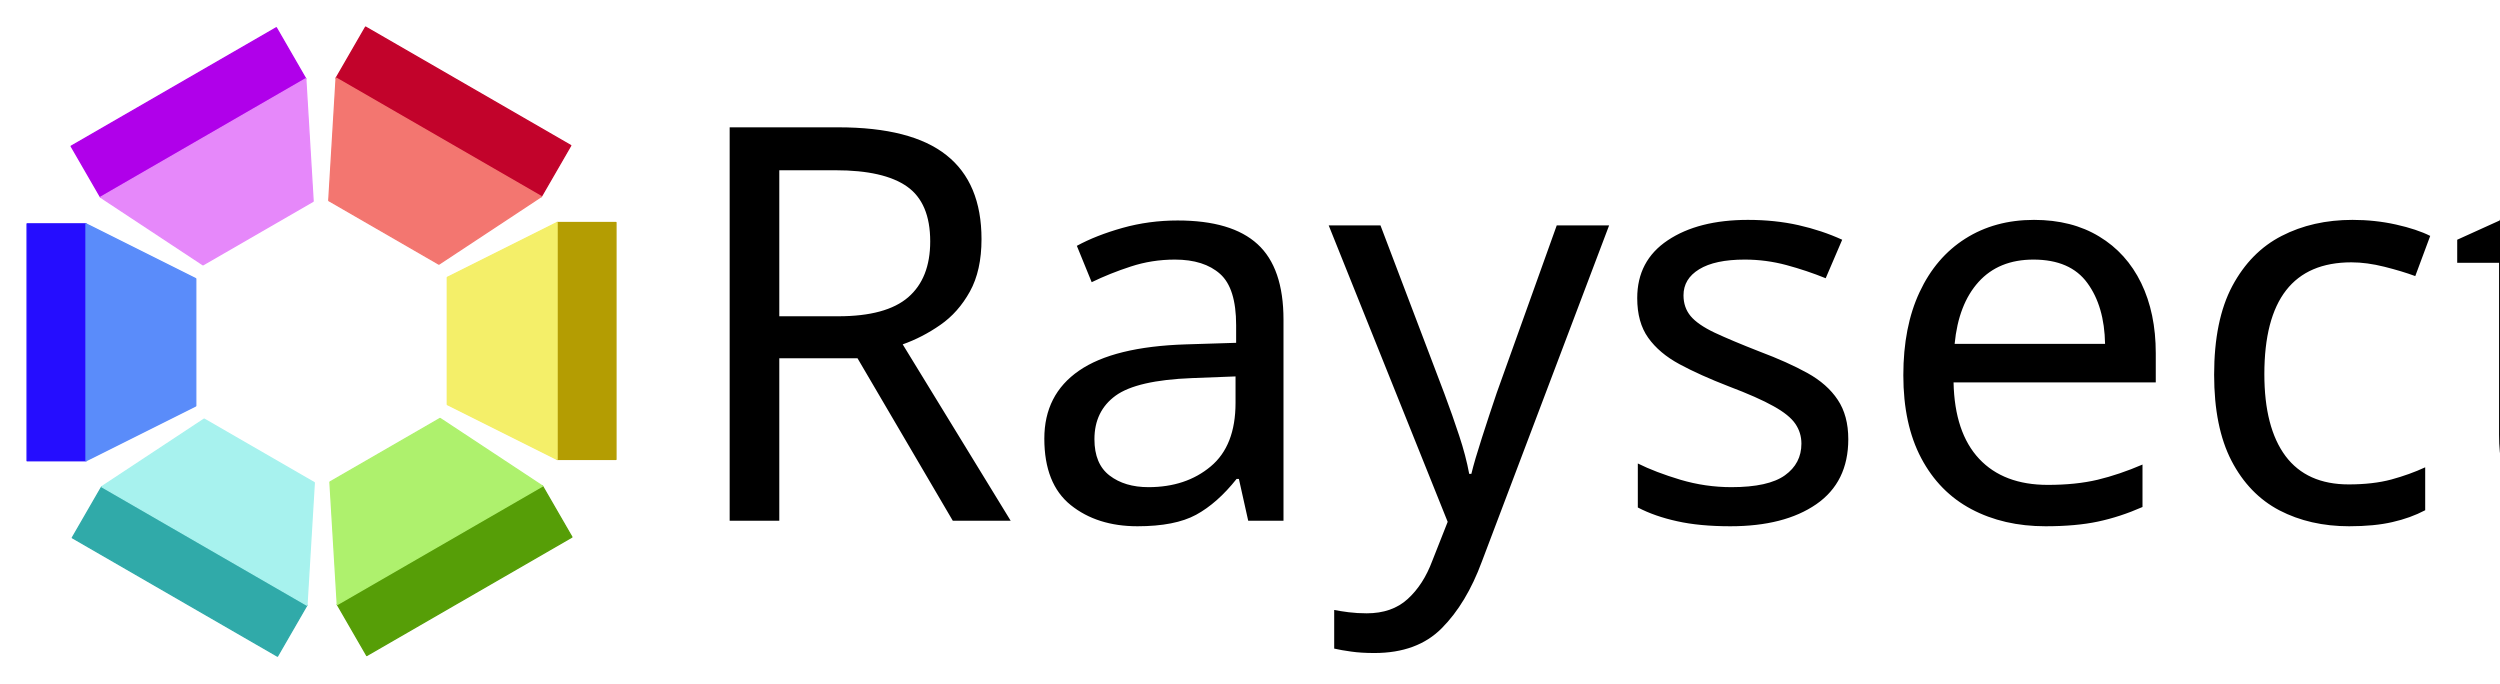
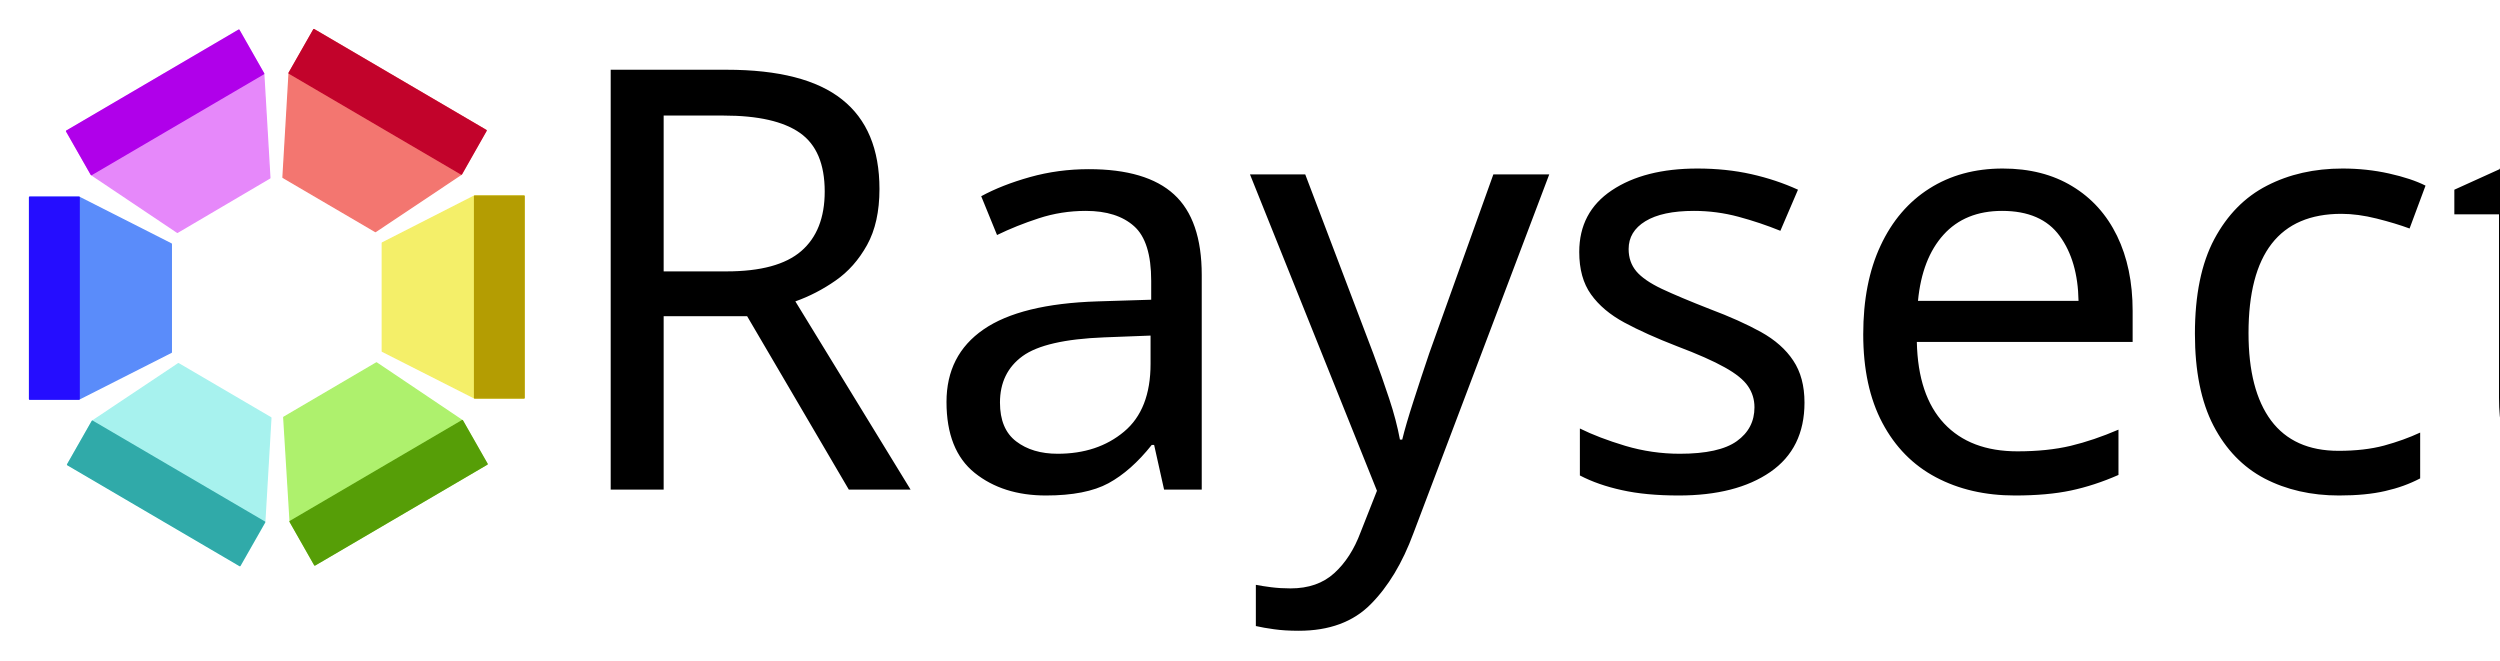
- <svg xmlns="http://www.w3.org/2000/svg" width="326.652" height="89.278" id="svg2" version="1.1">
+ <svg xmlns="http://www.w3.org/2000/svg" width="306.082" height="80.913" id="svg2" version="1.1">
  <defs id="defs4" />
-   <g id="layer1" transform="translate(-46.88411,-377.6481)">
-     <g id="g3964" transform="matrix(0.1748557,0,0,0.1748557,44.30746,379.9085)">
-       <path id="rect2998" d="m 35,154.362 44,0 0,177 -44,0 z" style="color:#000000;fill:#250dff;fill-opacity:1;fill-rule:nonzero;stroke:#250dff;stroke-width:1;marker:none;visibility:visible;display:inline;overflow:visible;enable-background:accumulate;stroke-opacity:1;stroke-linejoin:round;stroke-linecap:round" />
-       <path id="path3000" d="m 79,154.362 82,41 0,95 -82,41 z" style="fill:#5a8cfa;fill-opacity:1;stroke:#5a8cfa;stroke-opacity:1;stroke-linejoin:round;stroke-linecap:round" />
-       <path id="rect2998-0" d="m 221.21,7.837 22,38.105 -153.286,88.5 -22,-38.105 z" style="color:#000000;fill:#b000ea;fill-opacity:1;fill-rule:nonzero;stroke:#b000ea;stroke-width:1.001;marker:none;visibility:visible;display:inline;overflow:visible;enable-background:accumulate;stroke-opacity:1;stroke-miterlimit:4;stroke-dasharray:none;stroke-linejoin:round;stroke-linecap:round" />
-       <path id="path3000-0" d="m 243.21,45.942 5.493,91.514 -82.272,47.5 -76.507,-50.514 z" style="fill:#e688fa;fill-opacity:1;stroke:#e688fa;stroke-opacity:1;stroke-linejoin:round;stroke-linecap:round" />
-       <path id="rect2998-0-3" d="m 441.21,95.837 -22,38.105 -153.286,-88.5 22,-38.105 z" style="color:#000000;fill:#c2032b;fill-opacity:1;fill-rule:nonzero;stroke:#c2032b;stroke-width:1;marker:none;visibility:visible;display:inline;overflow:visible;enable-background:accumulate;stroke-opacity:1;stroke-linejoin:round;stroke-linecap:round" />
-       <path id="path3000-0-8" d="m 419.21,133.942 -76.507,50.514 -82.272,-47.5 5.493,-91.514 z" style="fill:#f37670;fill-opacity:1;stroke:#f37670;stroke-opacity:1;stroke-linejoin:round;stroke-linecap:round" />
-       <path id="rect2998-0-2" d="m 475,330.362 -44,0 0,-177 44,0 z" style="color:#000000;fill:#b49d02;fill-opacity:1;fill-rule:nonzero;stroke:#b49d02;stroke-width:1;marker:none;visibility:visible;display:inline;overflow:visible;enable-background:accumulate;stroke-opacity:1;stroke-linejoin:round;stroke-linecap:round" />
-       <path id="path3000-0-0" d="m 431,330.362 -82,-41 0,-95 82,-41 z" style="fill:#f4ef69;fill-opacity:1;stroke:#f4ef69;stroke-opacity:1;stroke-linejoin:round;stroke-linecap:round" />
-       <path id="rect2998-0-3-6" d="m 288.79,476.888 -22,-38.105 153.286,-88.5 22,38.105 z" style="color:#000000;fill:#569e07;fill-opacity:1;fill-rule:nonzero;stroke:#569e07;stroke-width:1;marker:none;visibility:visible;display:inline;overflow:visible;enable-background:accumulate;stroke-opacity:1;stroke-linejoin:round;stroke-linecap:round" />
-       <path id="path3000-0-8-4" d="m 266.79,438.783 -5.493,-91.514 82.272,-47.5 76.507,50.514 z" style="fill:#aef16d;fill-opacity:1;stroke:#aef16d;stroke-opacity:1;stroke-linejoin:round;stroke-linecap:round" />
-       <path id="rect2998-0-2-8" d="m 68.79,388.888 22,-38.105 153.286,88.5 -22,38.105 z" style="color:#000000;fill:#30aaa9;fill-opacity:1;fill-rule:nonzero;stroke:#30aaa9;stroke-width:1;marker:none;visibility:visible;display:inline;overflow:visible;enable-background:accumulate;stroke-opacity:1;stroke-linejoin:round;stroke-linecap:round" />
-       <path id="path3000-0-0-1" d="m 90.79,350.783 76.507,-50.514 82.272,47.5 -5.493,91.514 z" style="fill:#a7f2ee;fill-opacity:1;stroke:#a7f2ee;stroke-opacity:1;stroke-linejoin:round;stroke-linecap:round" />
-     </g>
+   <g id="layer1" transform="translate(-67.45392,-385.7452)">
+     <path style="fill:#e688fa;fill-opacity:1;stroke:#e688fa;stroke-width:0.175;stroke-linecap:round;stroke-linejoin:round;stroke-opacity:1" d="M 29.25 3.688 L 8.156 16.062 L 11.188 21.375 L 21.719 28.438 L 33.031 21.781 L 32.281 9.031 L 29.25 3.688 z " transform="translate(67.45392,385.7452)" id="path3000-0" />
+     <path style="fill:#5a8cfa;fill-opacity:1;stroke:#5a8cfa;stroke-width:0.175;stroke-linecap:round;stroke-linejoin:round;stroke-opacity:1" d="M 3.625 24.156 L 3.625 48.844 L 9.688 48.844 L 20.969 43.125 L 20.969 29.875 L 9.688 24.156 L 3.625 24.156 z " transform="translate(67.45392,385.7452)" id="path3000" />
+     <path style="color:#000000;fill:#250dff;fill-opacity:1;fill-rule:nonzero;stroke:#250dff;stroke-width:0.175;stroke-linecap:round;stroke-linejoin:round;stroke-opacity:1;marker:none;visibility:visible;display:inline;overflow:visible;enable-background:accumulate" d="m 71.085,409.898 6.053,0 0,24.706 -6.053,0 z" id="rect2998" />
+     <path style="fill:#a7f2ee;fill-opacity:1;stroke:#a7f2ee;stroke-width:0.175;stroke-linecap:round;stroke-linejoin:round;stroke-opacity:1" d="M 21.844 44.531 L 11.312 51.562 L 8.281 56.875 L 29.375 69.25 L 32.406 63.938 L 33.156 51.156 L 21.844 44.531 z " transform="translate(67.45392,385.7452)" id="path3000-0-0-1" />
+     <path style="color:#000000;fill:#b000ea;fill-opacity:1;fill-rule:nonzero;stroke:#b000ea;stroke-width:0.175;stroke-linecap:round;stroke-linejoin:round;stroke-miterlimit:4;stroke-opacity:1;stroke-dasharray:none;marker:none;visibility:visible;display:inline;overflow:visible;enable-background:accumulate" d="m 96.702,389.446 3.027,5.319 -21.088,12.353 -3.027,-5.319 z" id="rect2998-0" />
+     <path style="fill:#aef16d;fill-opacity:1;stroke:#aef16d;stroke-width:0.175;stroke-linecap:round;stroke-linejoin:round;stroke-opacity:1" d="M 46.094 44.438 L 34.75 51.094 L 35.531 63.844 L 38.531 69.156 L 59.625 56.812 L 56.594 51.5 L 46.094 44.438 z " transform="translate(67.45392,385.7452)" id="path3000-0-8-4" />
+     <path style="fill:#f4ef69;fill-opacity:1;stroke:#f4ef69;stroke-width:0.175;stroke-linecap:round;stroke-linejoin:round;stroke-opacity:1" d="M 58.094 24 L 46.812 29.75 L 46.812 43 L 58.094 48.719 L 64.156 48.719 L 64.156 24 L 58.094 24 z " transform="translate(67.45392,385.7452)" id="path3000-0-0" />
+     <path style="fill:#f37670;fill-opacity:1;stroke:#f37670;stroke-width:0.175;stroke-linecap:round;stroke-linejoin:round;stroke-opacity:1" d="M 38.438 3.625 L 35.406 8.938 L 34.656 21.719 L 45.969 28.344 L 56.5 21.312 L 59.5 15.969 L 38.438 3.625 z " transform="translate(67.45392,385.7452)" id="path3000-0-8" />
+     <path style="color:#000000;fill:#c2032b;fill-opacity:1;fill-rule:nonzero;stroke:#c2032b;stroke-width:0.175;stroke-linecap:round;stroke-linejoin:round;stroke-opacity:1;marker:none;visibility:visible;display:inline;overflow:visible;enable-background:accumulate" d="m 126.967,401.729 -3.027,5.319 -21.088,-12.353 3.027,-5.319 z" id="rect2998-0-3" />
+     <path style="color:#000000;fill:#b49d02;fill-opacity:1;fill-rule:nonzero;stroke:#b49d02;stroke-width:0.175;stroke-linecap:round;stroke-linejoin:round;stroke-opacity:1;marker:none;visibility:visible;display:inline;overflow:visible;enable-background:accumulate" d="m 131.616,434.464 -6.053,0 0,-24.706 6.053,0 z" id="rect2998-0-2" />
+     <path style="color:#000000;fill:#569e07;fill-opacity:1;fill-rule:nonzero;stroke:#569e07;stroke-width:0.175;stroke-linecap:round;stroke-linejoin:round;stroke-opacity:1;marker:none;visibility:visible;display:inline;overflow:visible;enable-background:accumulate" d="m 105.999,454.917 -3.027,-5.319 21.088,-12.353 3.027,5.319 z" id="rect2998-0-3-6" />
+     <path style="color:#000000;fill:#30aaa9;fill-opacity:1;fill-rule:nonzero;stroke:#30aaa9;stroke-width:0.175;stroke-linecap:round;stroke-linejoin:round;stroke-opacity:1;marker:none;visibility:visible;display:inline;overflow:visible;enable-background:accumulate" d="m 75.733,442.634 3.027,-5.319 21.088,12.353 -3.027,5.319 z" id="rect2998-0-2-8" />
    <g id="g3982" transform="translate(-7.116995,1.92519)">
      <text id="text3978" y="443.766" x="142.357" style="font-size:11px;font-style:normal;font-variant:normal;font-weight:normal;font-stretch:normal;line-height:125%;letter-spacing:0px;word-spacing:0px;fill:#000000;fill-opacity:1;stroke:none;font-family:Courier New;-inkscape-font-specification:Courier New" xml:space="preserve">
        <tspan style="font-size:72px;font-style:normal;font-variant:normal;font-weight:normal;font-stretch:normal;font-family:Cabin;-inkscape-font-specification:Cabin" y="443.766" x="142.357" id="tspan3980">Raysect</tspan>
      </text>
    </g>
  </g>
</svg>
